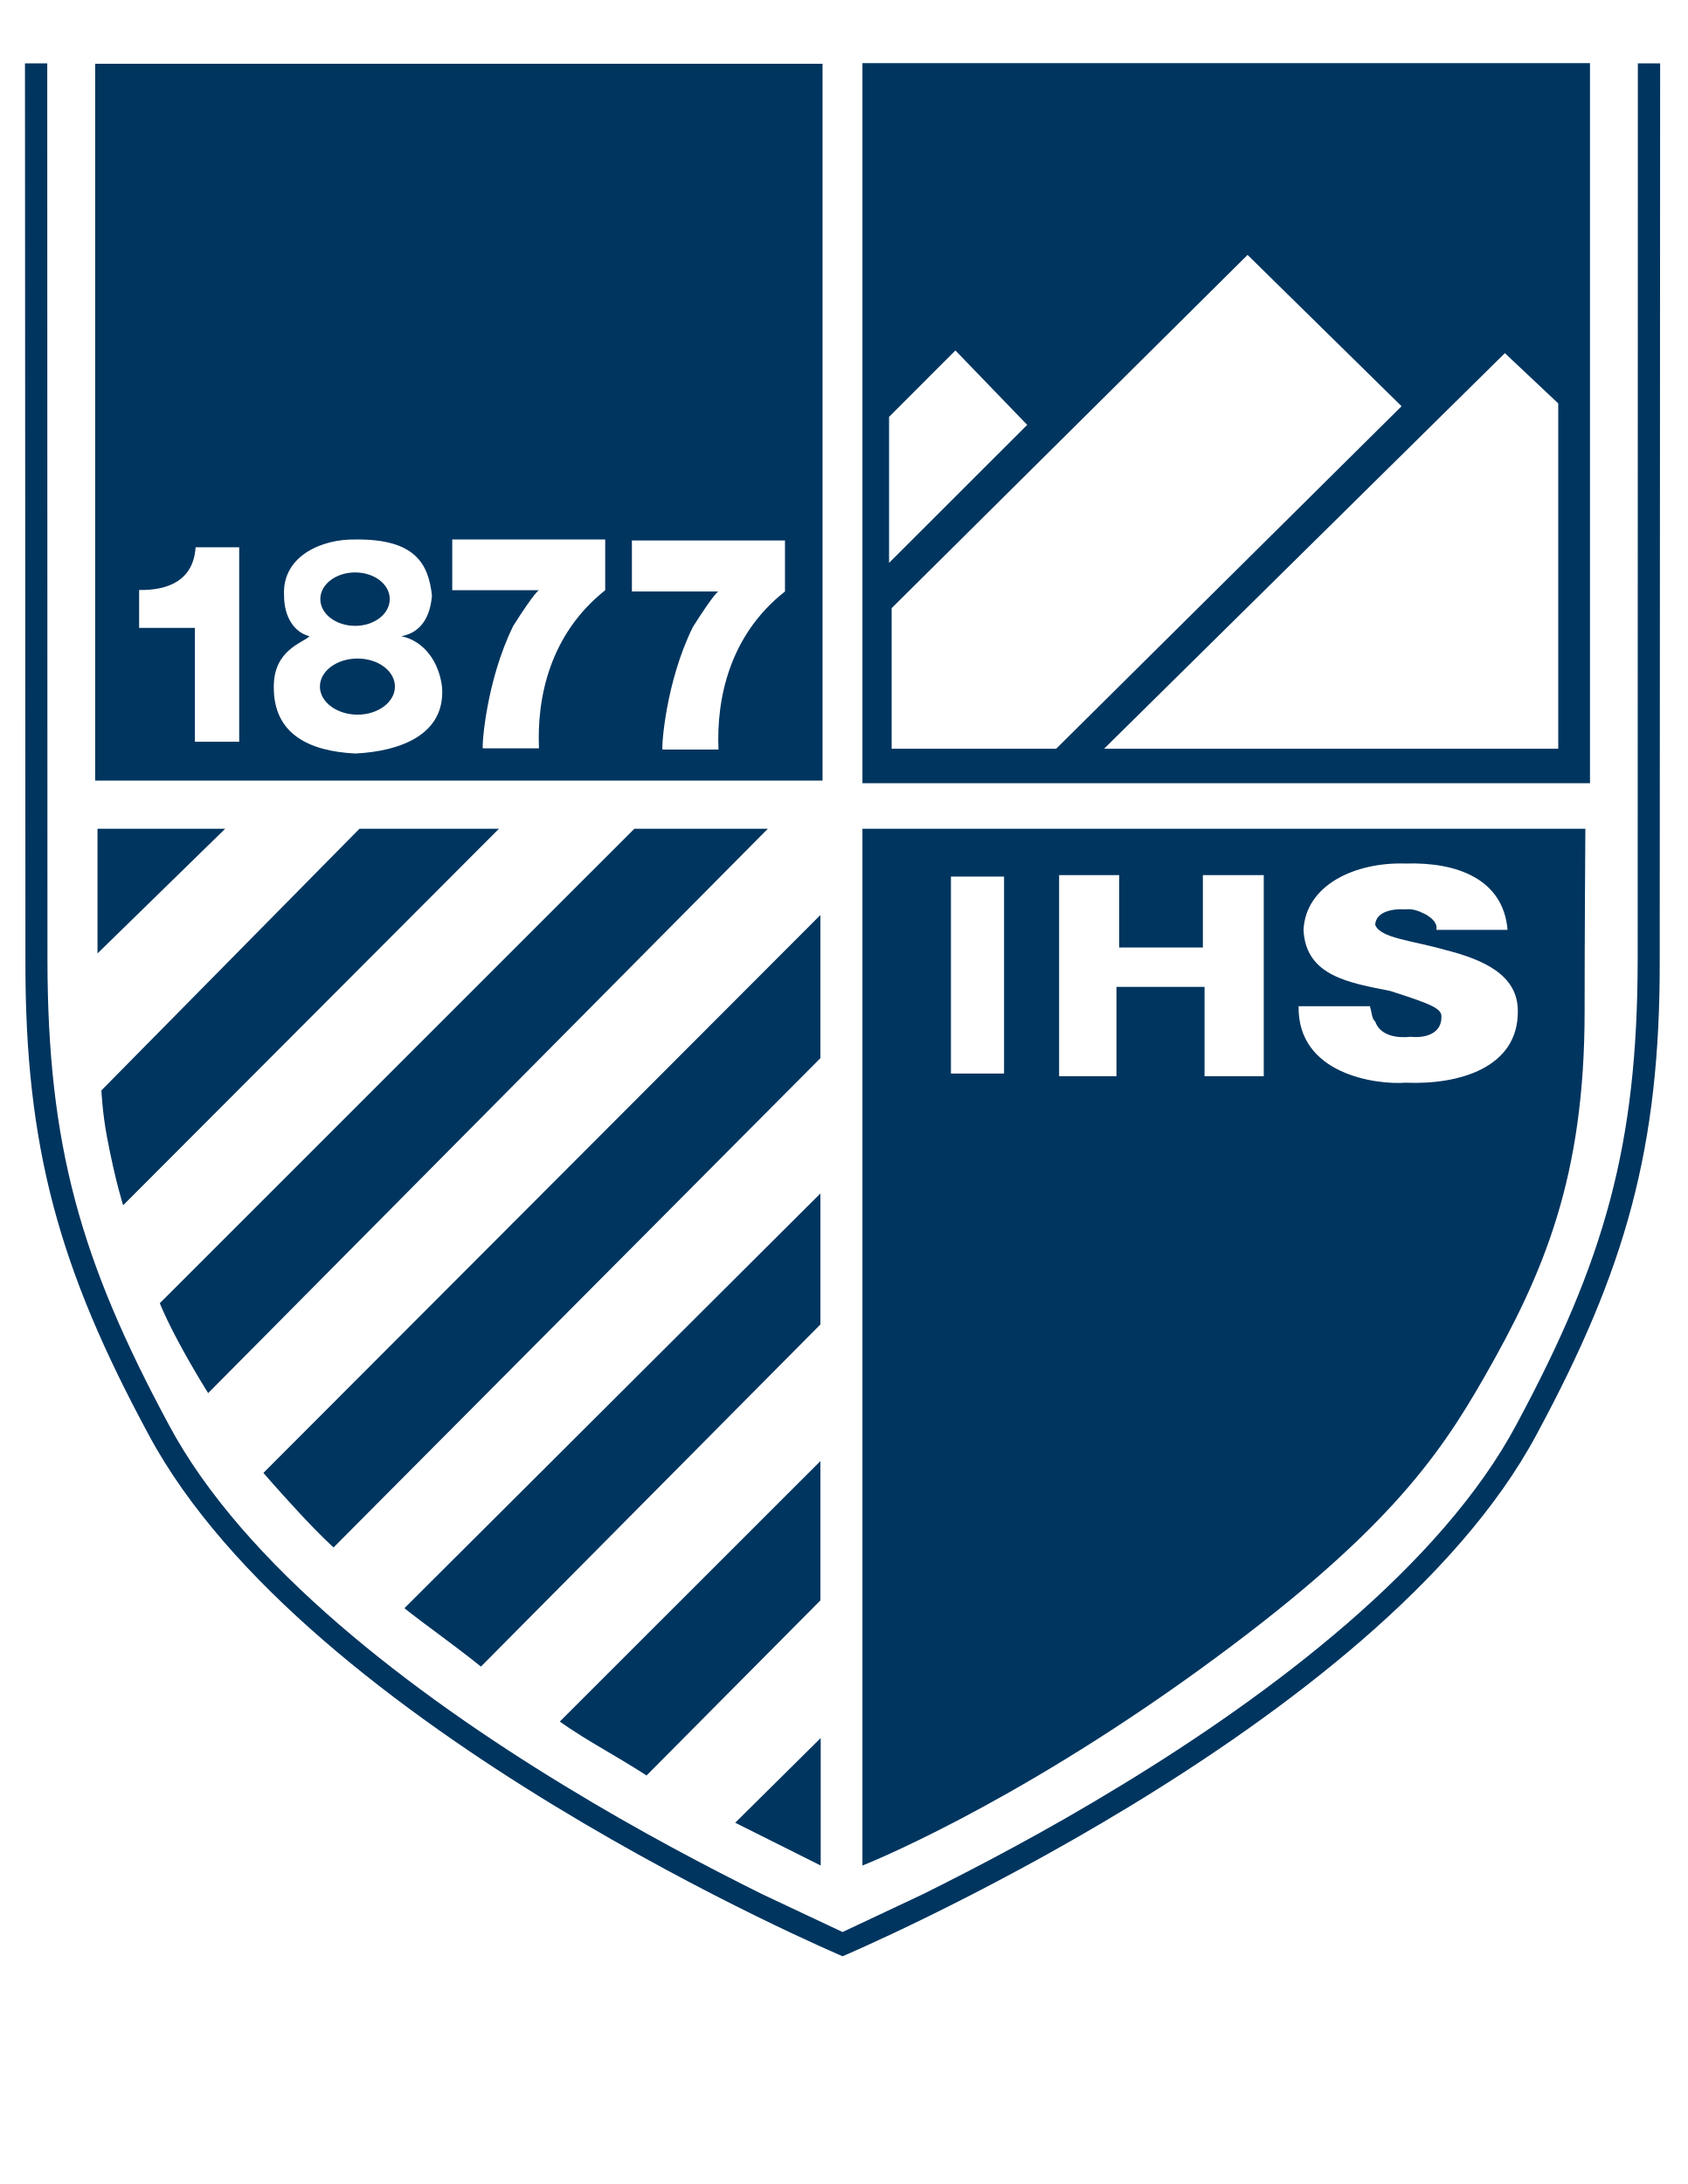
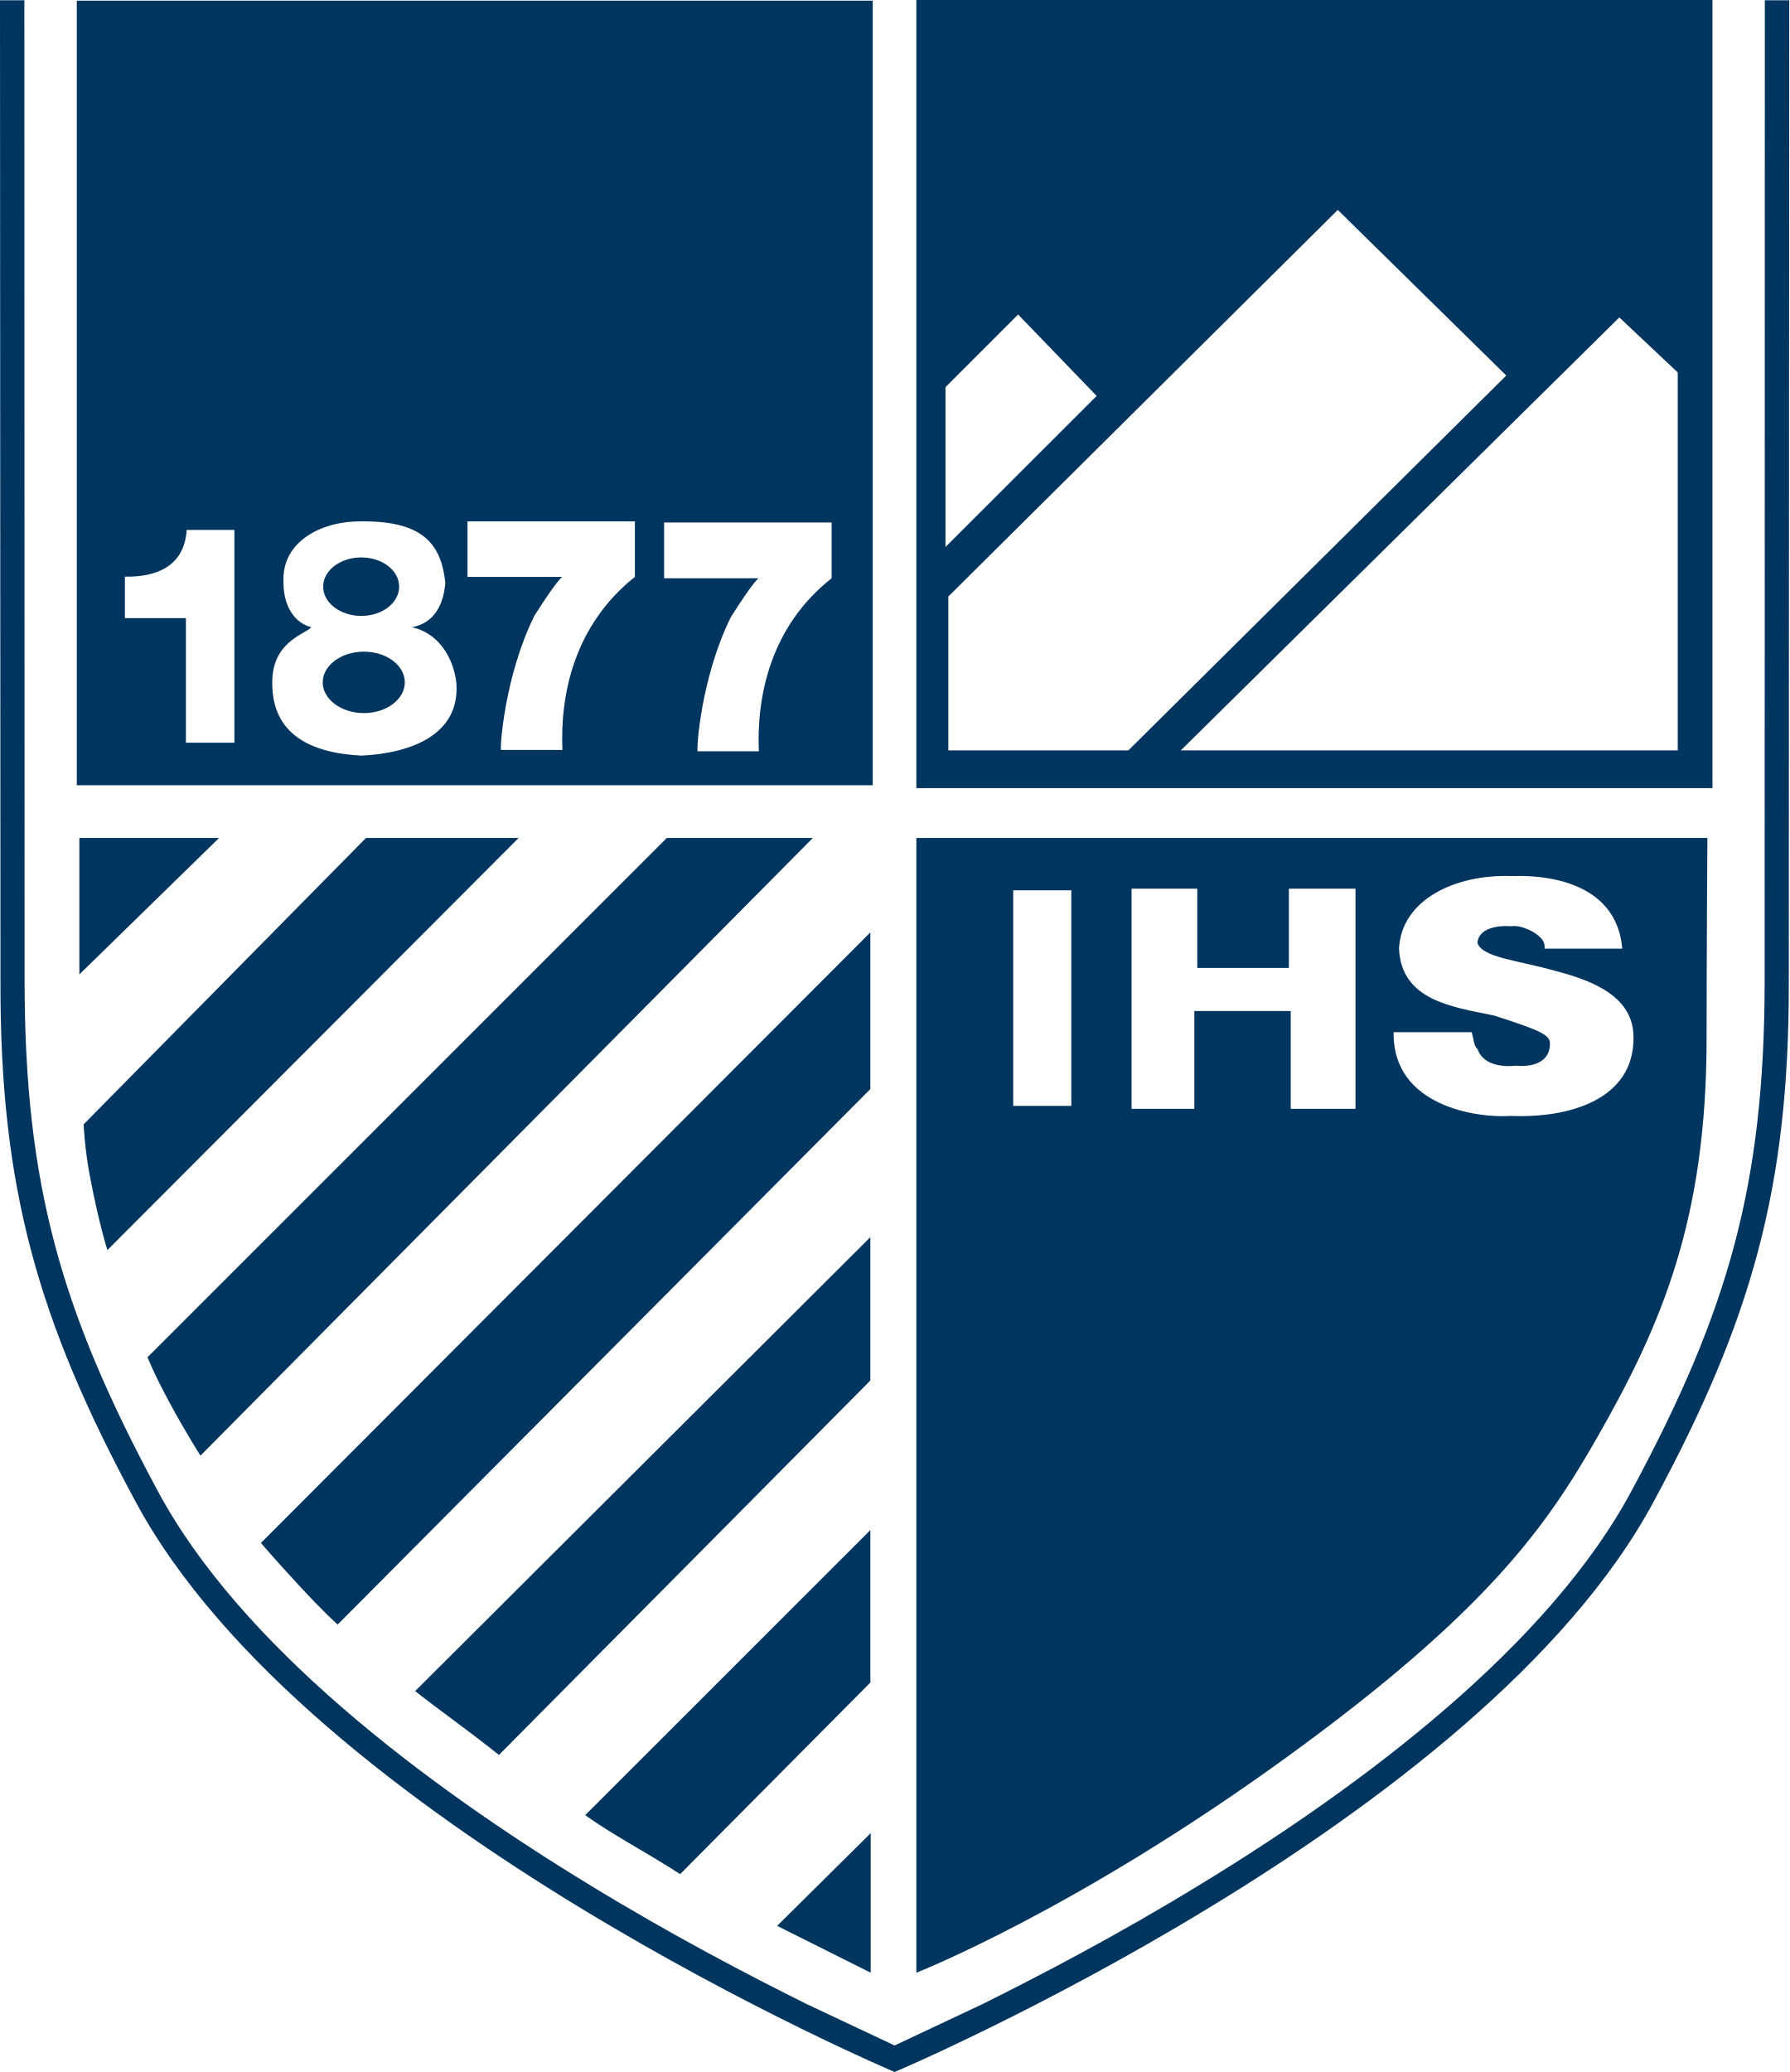
- <svg xmlns="http://www.w3.org/2000/svg" version="1.1" x="0px" y="0px" width="612px" height="792px" viewBox="-9.057 -22.891 612 792" enable-background="new -9.057 -22.891 612 792" xml:space="preserve">
-   <defs>
- </defs>
-   <path fill="#00355F" d="M584.815,0.092l-0.061,325.341c-0.106,67.152-12.043,108.834-43.837,168.033  c-27.364,51.503-88.884,97.89-143.554,131.153c-27.296,16.686-52.887,29.999-71.711,39.361l-29.2,13.755l-29.207-13.755  c-18.824-9.362-44.415-22.676-71.719-39.361c-54.661-33.264-116.181-79.65-143.538-131.153  C20.187,434.267,8.259,392.584,8.148,325.433L8.072,0.092H0l0.16,325.341C0,393.543,12.582,437.571,44.804,497.309  c57.169,106.871,251.65,189.21,251.65,189.21s194.469-82.339,251.641-189.21c32.23-59.738,44.805-103.766,44.653-171.876  l0.151-325.341H584.815" />
-   <path fill="#00355F" d="M121.28,277.645l-93.573,94.89c0,0,0.347,7.97,2.041,16.959c3.075,16.236,5.846,24.693,5.846,24.693  l136.261-136.542H121.28" />
-   <path fill="#00355F" d="M220.966,277.645L48.892,449.696c0,0,1.929,5.116,7.307,15.058c5.706,10.52,10.231,17.538,10.231,17.538  l202.926-204.647H220.966" />
-   <polyline fill="#00355F" points="26.296,277.645 26.296,322.859 72.595,277.645 26.296,277.645 " />
-   <path fill="#00355F" d="M288.408,308.929L86.456,511.232c0,0,4.293,5.054,12.571,14.021c8.278,8.974,12.86,13.015,12.86,13.015  l176.52-177.425V308.929" />
-   <path fill="#00355F" d="M288.408,409.902L137.581,560.305c0,0,2.246,1.895,12.743,9.675c10.494,7.779,15.003,11.495,15.003,11.495  l123.081-124.061V409.902" />
-   <path fill="#00355F" d="M288.408,506.96l-94.479,94.441c0,0,4.312,3.273,14.417,9.211c13.443,7.885,17.02,10.359,17.02,10.359  l63.042-63.49V506.96" />
-   <polyline fill="#00355F" points="288.522,653.619 288.522,607.385 257.519,638.1 288.522,653.619 " />
-   <path fill="#00355F" d="M303.655,261.134h263.806V0H303.655V261.134z M313.313,128.275l24.062-24.068l26.024,26.976l-50.087,50.049  V128.275z M314.25,248.628v-50.985L443.304,69.55l55.833,54.874L373.905,248.628H314.25z M555.951,248.628H391.274l145.327-143.454  l19.35,18.23V248.628z" />
-   <path fill="#00355F" d="M25.442,260.175h263.75V0.229H25.442V260.175z M77.672,246.085H61.604v-41.286H41.39V191.06  c10.504,0.182,19.681-3.426,20.476-15.483h15.806V246.085z M119.819,250.363c-16.659-0.822-29.679-6.934-29.603-24.1  c-0.076-13.632,10.664-15.977,12.944-18.436c-5.423-1.378-9.221-6.79-9.221-14.806c-0.758-14.31,13.789-20.521,25.88-20.27  c21.915-0.251,26.463,9.035,27.746,20.27c-0.544,7.202-3.593,13.428-11.075,14.806c8.248,1.72,13.675,9.355,14.74,18.436  C152.501,243.429,136.292,249.542,119.819,250.363z M210.386,191.15c-20.191,16.031-24.812,39.117-24.016,57.325h-20.354  c-0.4-0.449,1.122-24.305,11.037-44.408c7.756-12.263,9.317-13.008,9.317-12.917h-31.445v-18.398h55.461V191.15z M275.574,191.599  c-20.263,15.947-24.899,39.118-24.115,57.318h-20.286c-0.434-0.495,1.058-24.358,11.015-44.461  c7.756-12.232,9.271-13.016,9.271-12.856h-31.392V173.11h55.506V191.599z" />
-   <path fill="#00355F" d="M119.716,204.068c6.942,0,12.552-4.324,12.552-9.697c0-5.39-5.61-9.675-12.552-9.675  c-6.949,0-12.625,4.285-12.625,9.675C107.092,199.744,112.767,204.068,119.716,204.068" />
-   <path fill="#00355F" d="M120.588,215.919c-7.513,0-13.648,4.537-13.648,10.177c0,5.572,6.135,10.177,13.648,10.177  c7.49,0,13.553-4.605,13.553-10.177C134.141,220.456,128.078,215.919,120.588,215.919" />
-   <path fill="#00355F" d="M303.655,277.645v375.974c0,0,52.689-20.612,122.604-71.323c66.574-48.289,86.182-76.605,102.897-105.836  c21.68-37.884,36.354-72.647,36.354-132.454c0-26.855,0.273-66.361,0.273-66.361H303.655 M335.746,294.992h19.259v71.423h-19.259  V294.992z M449.172,367.396h-21.466v-32.411h-31.939v32.411h-20.796v-72.937h21.777v26.253h30.35v-26.253h22.074V367.396z   M500.665,369.734c-10.815,0.813-39.292-3.038-38.857-27.738h25.864c0.7,2.314,0.7,4.635,1.911,5.557  c1.819,5.229,7.978,6.073,12.871,5.534c5.108,0.539,11.243-1.021,11.146-7.292c0.098-3.015-3.784-4.567-18.544-9.326  c-14.515-2.93-30.661-5.229-31.467-22.15c0.806-16.228,18.572-24.647,37.076-24.061c18.444-0.586,35.374,5.58,36.904,24.061h-25.79  c0.373-2.329-1.134-3.881-3.73-5.541c-2.763-1.424-5.099-2.215-7.384-1.888c-3.926-0.327-10.815,0.464-11.082,5.587  c1.819,4.887,13.367,5.656,25.798,9.211c12.963,3.341,26.032,8.761,25.918,22.173C541.413,364.336,519.933,370.547,500.665,369.734z  " />
+ <svg xmlns="http://www.w3.org/2000/svg" version="1.1" id="Layer_1" x="0px" y="0px" width="592.899px" height="686.519px" viewBox="9 0 592.899 686.519" enable-background="new 9 0 592.899 686.519" xml:space="preserve">
+   <path fill="#00355F" d="M593.815,0.092l-0.062,325.341c-0.105,67.152-12.043,108.833-43.837,168.033  c-27.364,51.503-88.884,97.891-143.554,131.153c-27.296,16.686-52.888,29.999-71.711,39.361l-29.2,13.755l-29.207-13.755  c-18.824-9.362-44.415-22.677-71.719-39.361c-54.661-33.264-116.181-79.65-143.538-131.153  c-31.801-59.199-43.729-100.882-43.84-168.033L17.072,0.092H9l0.16,325.341C9,393.543,21.582,437.571,53.804,497.309  c57.169,106.871,251.65,189.21,251.65,189.21s194.469-82.339,251.641-189.21c32.23-59.737,44.806-103.766,44.653-171.875  l0.151-325.341H593.815" />
+   <path fill="#00355F" d="M130.28,277.645l-93.573,94.89c0,0,0.347,7.97,2.041,16.959c3.075,16.235,5.846,24.692,5.846,24.692  l136.261-136.542H130.28" />
+   <path fill="#00355F" d="M229.966,277.645L57.892,449.696c0,0,1.929,5.116,7.307,15.058c5.706,10.521,10.231,17.538,10.231,17.538  l202.926-204.647H229.966" />
+   <polyline fill="#00355F" points="35.296,277.645 35.296,322.859 81.595,277.645 35.296,277.645 " />
+   <path fill="#00355F" d="M297.408,308.929L95.456,511.232c0,0,4.293,5.054,12.571,14.021c8.278,8.974,12.86,13.015,12.86,13.015  l176.52-177.425L297.408,308.929" />
+   <path fill="#00355F" d="M297.408,409.902L146.581,560.305c0,0,2.246,1.896,12.743,9.676c10.494,7.778,15.003,11.494,15.003,11.494  l123.081-124.061V409.902" />
+   <path fill="#00355F" d="M297.408,506.96l-94.479,94.441c0,0,4.312,3.272,14.417,9.211c13.443,7.885,17.02,10.358,17.02,10.358  l63.042-63.489V506.96" />
+   <polyline fill="#00355F" points="297.522,653.619 297.522,607.385 266.519,638.1 297.522,653.619 " />
+   <path fill="#00355F" d="M312.654,261.134h263.807V0H312.654V261.134z M322.312,128.275l24.062-24.068l26.024,26.976l-50.088,50.049  L322.312,128.275L322.312,128.275z M323.25,248.628v-50.985L452.304,69.55l55.833,54.874L382.905,248.628H323.25z M564.951,248.628  H400.274l145.326-143.454l19.351,18.23V248.628L564.951,248.628z" />
+   <path fill="#00355F" d="M34.442,260.175h263.75V0.229H34.442V260.175z M86.672,246.085H70.604v-41.286H50.39V191.06  c10.504,0.182,19.681-3.426,20.476-15.483h15.806V246.085z M128.819,250.363c-16.659-0.822-29.679-6.934-29.603-24.1  c-0.076-13.632,10.664-15.977,12.944-18.436c-5.423-1.378-9.221-6.79-9.221-14.806c-0.758-14.31,13.789-20.521,25.88-20.27  c21.915-0.251,26.463,9.035,27.746,20.27c-0.544,7.202-3.593,13.428-11.075,14.806c8.248,1.72,13.675,9.355,14.74,18.436  C161.501,243.429,145.292,249.542,128.819,250.363z M219.386,191.15c-20.191,16.031-24.812,39.117-24.016,57.325h-20.354  c-0.4-0.449,1.122-24.305,11.037-44.408c7.756-12.263,9.317-13.008,9.317-12.917h-31.445v-18.398h55.461L219.386,191.15  L219.386,191.15z M284.574,191.599c-20.263,15.947-24.899,39.118-24.115,57.318h-20.286c-0.434-0.495,1.058-24.358,11.015-44.461  c7.756-12.232,9.271-13.016,9.271-12.856h-31.392v-18.49h55.506L284.574,191.599L284.574,191.599z" />
+   <path fill="#00355F" d="M128.716,204.068c6.942,0,12.552-4.324,12.552-9.697c0-5.39-5.61-9.675-12.552-9.675  c-6.949,0-12.625,4.285-12.625,9.675C116.092,199.744,121.767,204.068,128.716,204.068" />
+   <path fill="#00355F" d="M129.588,215.919c-7.513,0-13.648,4.537-13.648,10.177c0,5.572,6.135,10.177,13.648,10.177  c7.49,0,13.553-4.605,13.553-10.177C143.141,220.456,137.078,215.919,129.588,215.919" />
+   <path fill="#00355F" d="M312.654,277.645v375.974c0,0,52.689-20.612,122.604-71.323c66.574-48.289,86.183-76.604,102.897-105.836  c21.68-37.884,36.354-72.646,36.354-132.454c0-26.855,0.273-66.361,0.273-66.361H312.654 M344.746,294.992h19.259v71.423h-19.259  V294.992z M458.172,367.396h-21.466v-32.411h-31.939v32.411h-20.796v-72.937h21.777v26.253h30.35v-26.253h22.074V367.396  L458.172,367.396z M509.665,369.734c-10.815,0.813-39.292-3.038-38.857-27.738h25.864c0.7,2.314,0.7,4.635,1.911,5.557  c1.819,5.229,7.978,6.073,12.871,5.534c5.108,0.539,11.243-1.021,11.146-7.292c0.099-3.015-3.783-4.567-18.544-9.326  c-14.515-2.93-30.661-5.229-31.467-22.15c0.806-16.228,18.572-24.647,37.076-24.061c18.444-0.586,35.374,5.58,36.904,24.061h-25.79  c0.373-2.329-1.135-3.881-3.73-5.541c-2.763-1.424-5.099-2.215-7.384-1.888c-3.926-0.327-10.815,0.464-11.082,5.587  c1.819,4.887,13.367,5.656,25.798,9.211c12.963,3.341,26.032,8.761,25.918,22.173C550.413,364.336,528.933,370.547,509.665,369.734z  " />
</svg>
